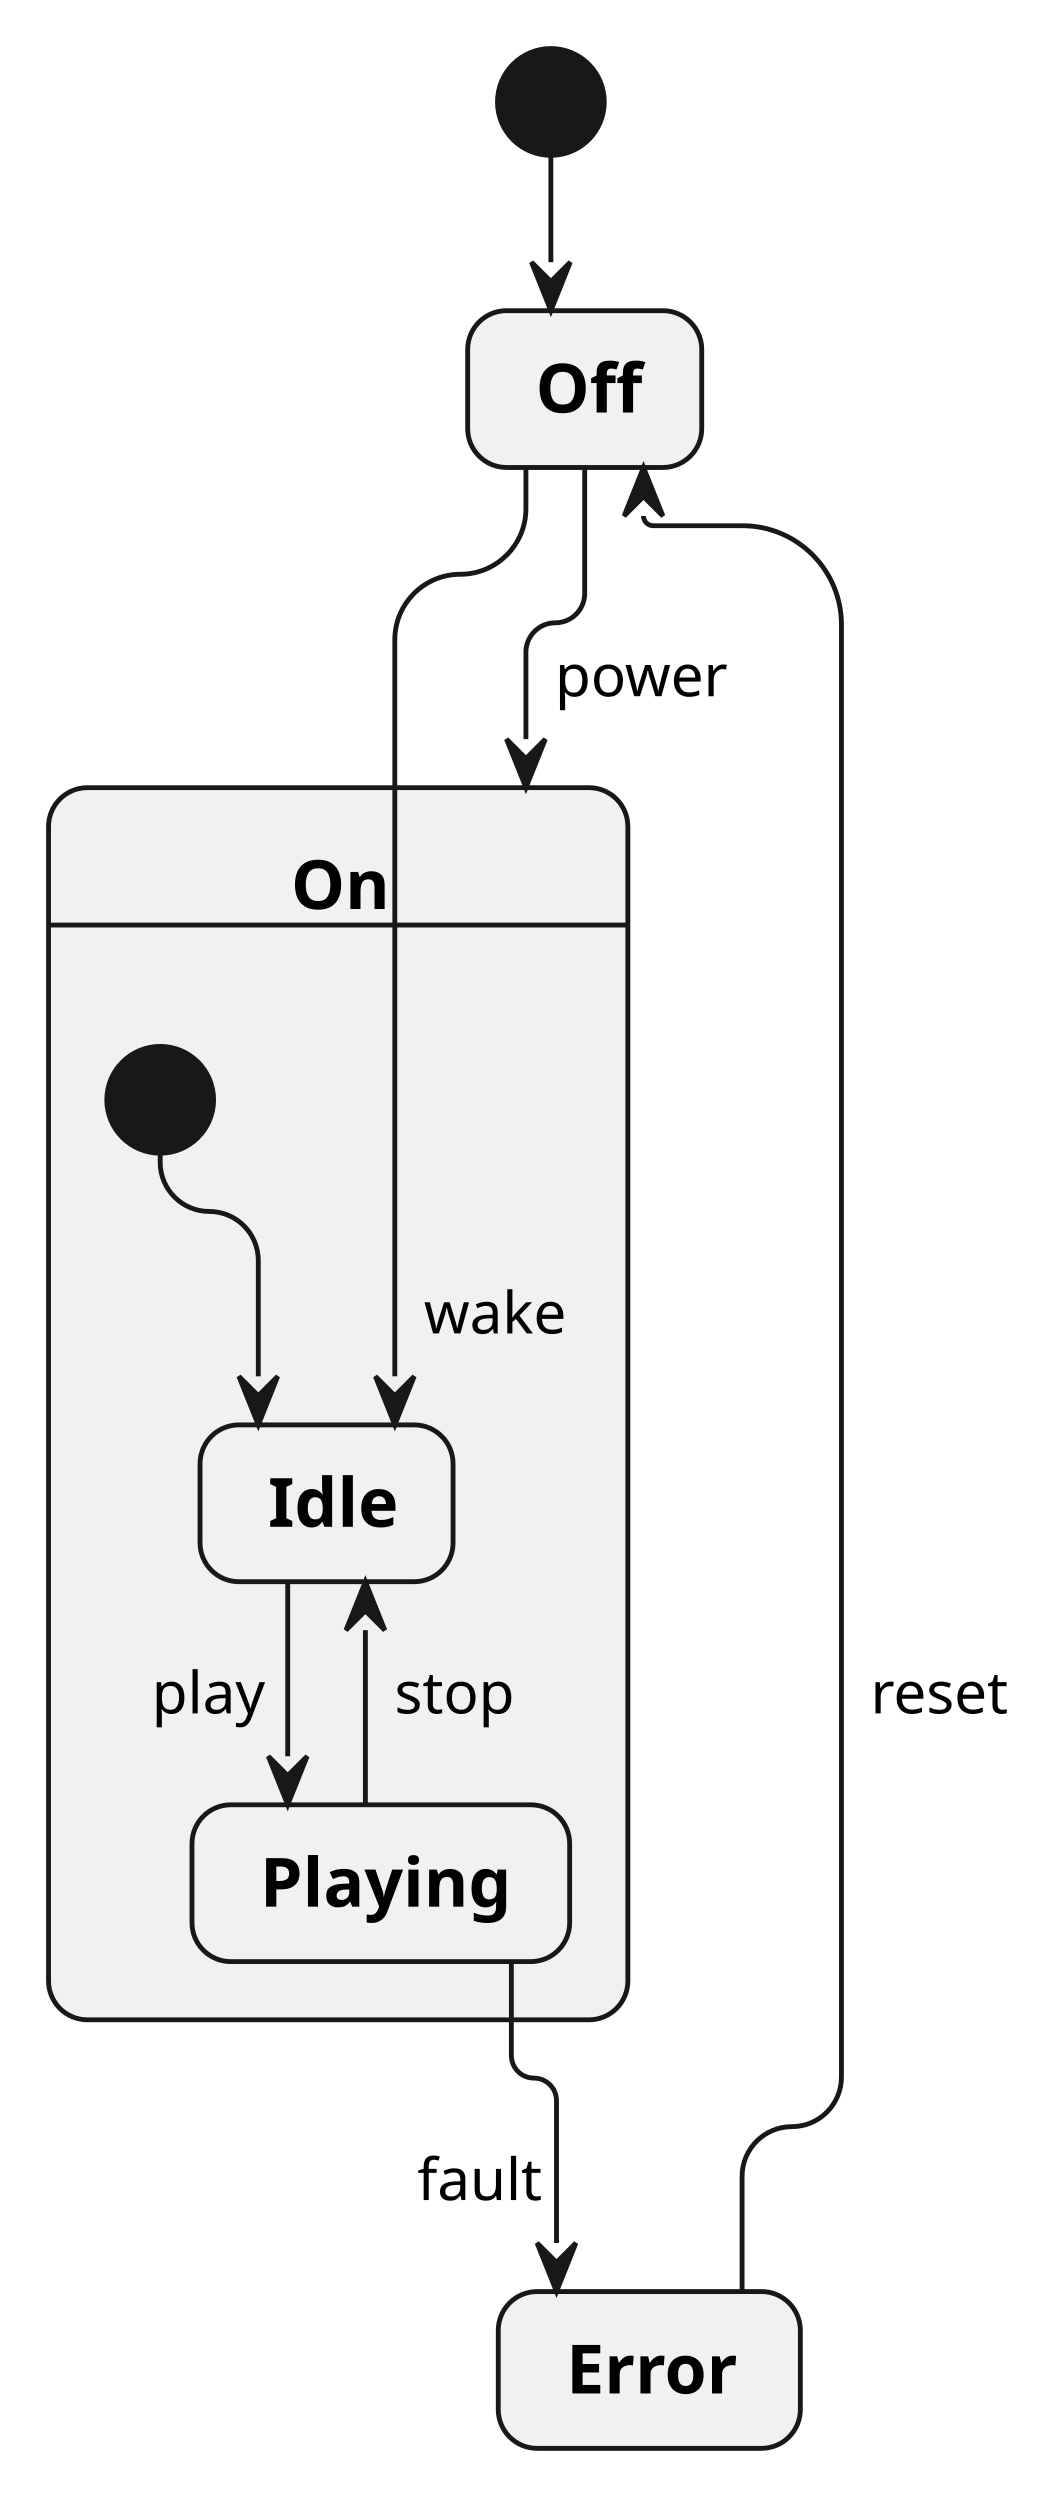
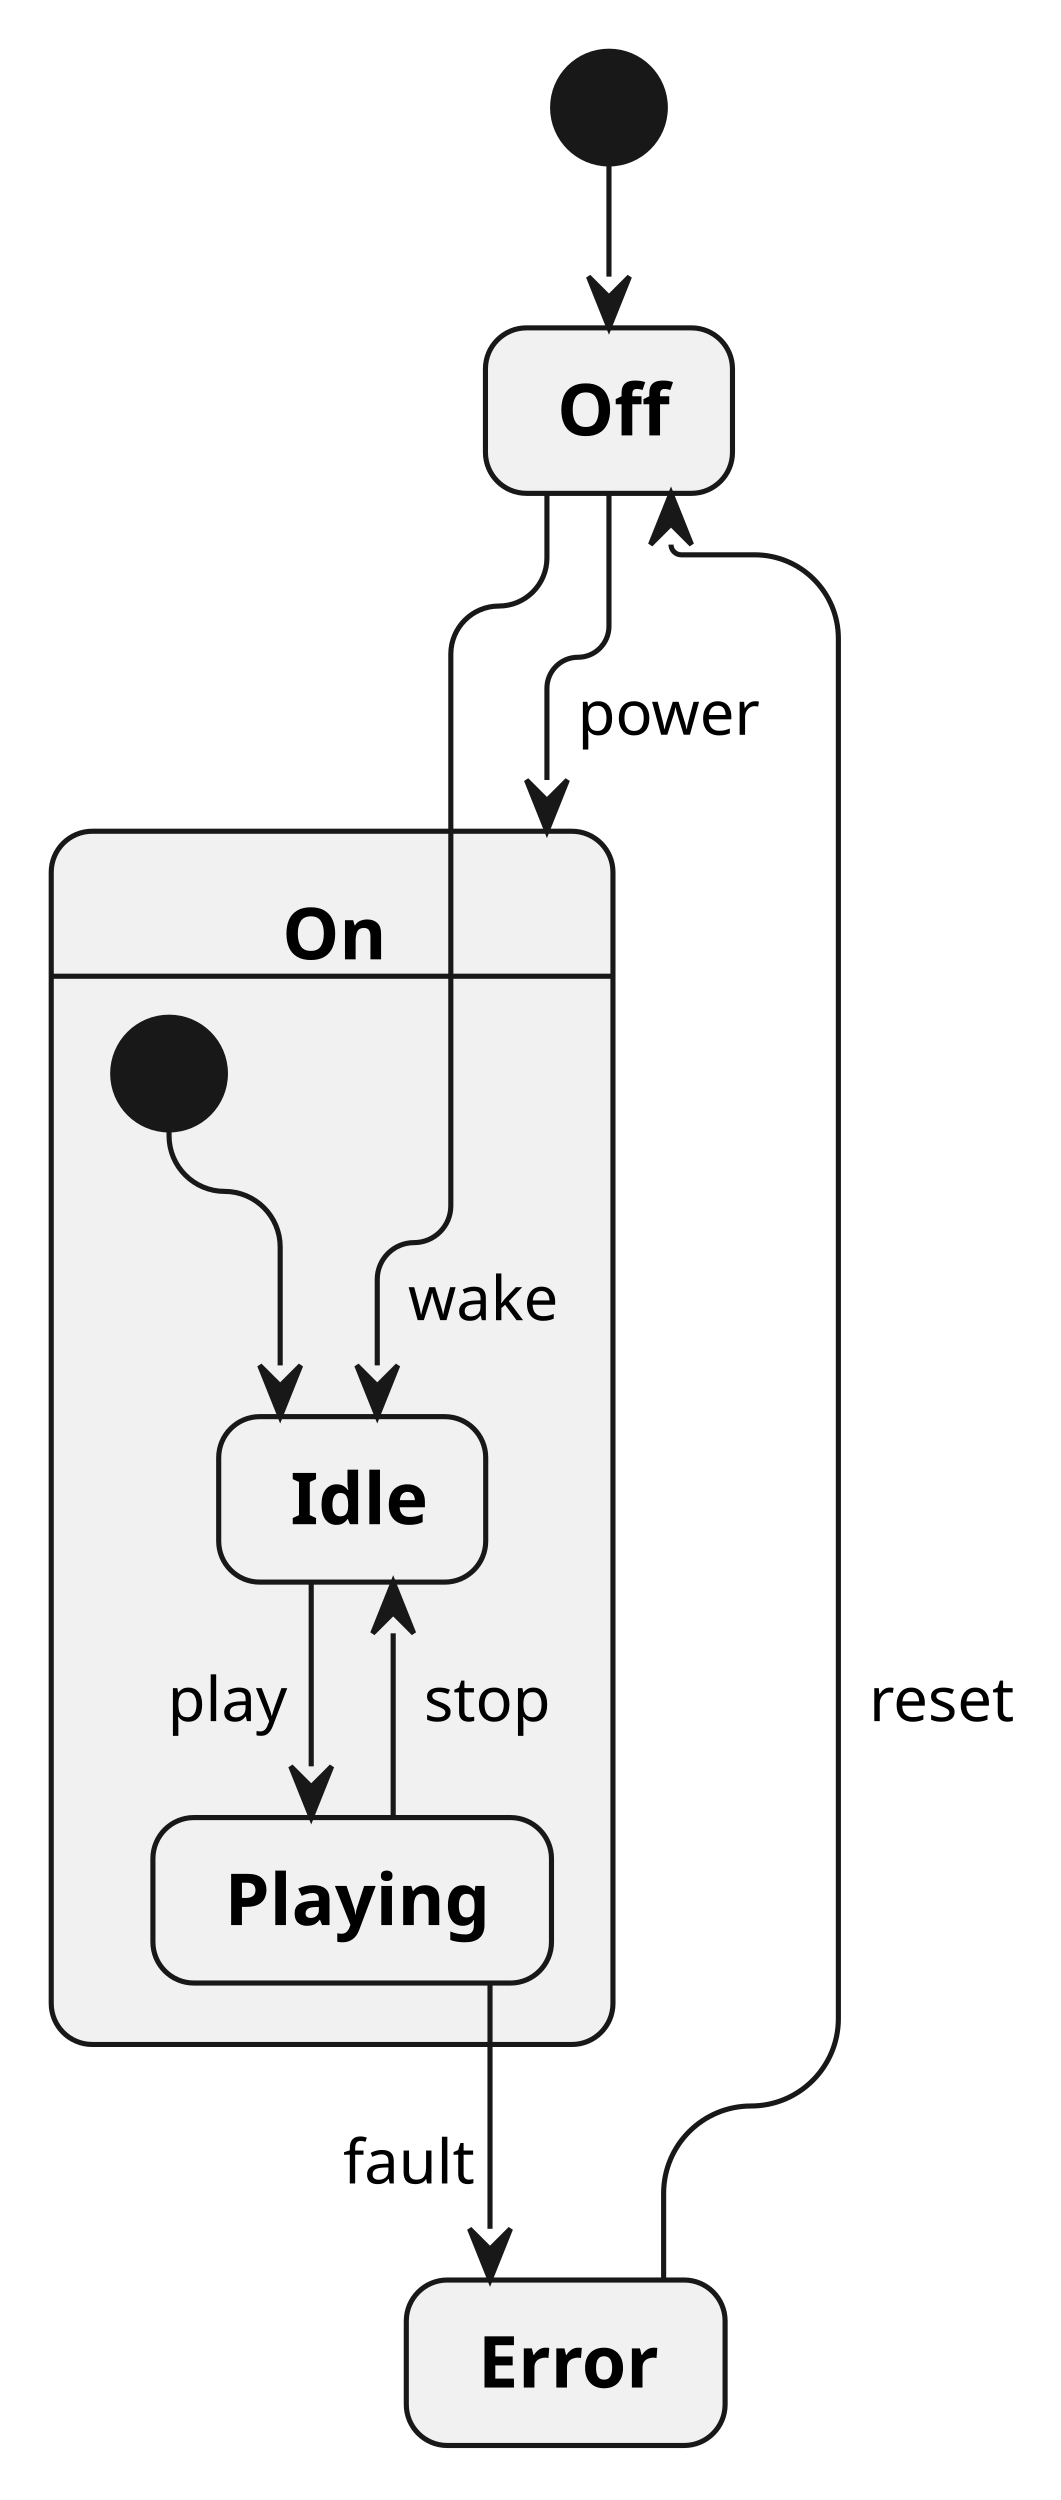
- <svg xmlns="http://www.w3.org/2000/svg" width="217" height="515" viewBox="0 0 217 515">
+ <svg xmlns="http://www.w3.org/2000/svg" width="207" height="488" viewBox="0 0 207 488">
  <g transform="translate(10,10)">
    <g>
-       <ellipse cx="103.48" cy="11" rx="11" ry="11" fill="#181818" stroke="#181818" stroke-width="1" />
-       <rect x="86.34" y="54" width="48.22" height="32.3" rx="8" ry="8" fill="#F1F1F1" stroke="#181818" stroke-width="1" />
-       <rect x="0" y="152.26" width="119.34" height="253.82" rx="8" ry="8" fill="#F1F1F1" stroke="#181818" stroke-width="1" />
-       <line x1="0" y1="180.56" x2="119.34" y2="180.56" fill="none" stroke="#181818" stroke-width="1" />
-       <ellipse cx="23" cy="216.56" rx="11" ry="11" fill="#181818" stroke="#181818" stroke-width="1" />
-       <rect x="31.21" y="283.53" width="52.12" height="32.3" rx="8" ry="8" fill="#F1F1F1" stroke="#181818" stroke-width="1" />
-       <rect x="29.55" y="361.79" width="77.8" height="32.3" rx="8" ry="8" fill="#F1F1F1" stroke="#181818" stroke-width="1" />
-       <rect x="92.64" y="462.06" width="62.23" height="32.3" rx="8" ry="8" fill="#F1F1F1" stroke="#181818" stroke-width="1" />
-       <polyline points="103.48,22 103.48,44" fill="none" stroke="#181818" stroke-width="1" />
-       <path d="M110.45,86.3 L110.45,112.24 C110.45,115.59 107.74,118.3 104.39,118.3 L104.39,118.3 C101.05,118.3 98.34,121.01 98.34,124.35 L98.34,142.26" fill="none" stroke="#181818" stroke-width="1" />
-       <path d="M142.87,462.06 L142.87,438.32 C142.87,432.67 147.46,428.09 153.11,428.09 L153.11,428.09 C158.76,428.09 163.34,423.51 163.34,417.85 L163.34,118.69 C163.34,107.43 154.21,98.3 142.95,98.3 L124.56,98.3 C123.45,98.3 122.56,97.4 122.56,96.3 L122.56,96.3" fill="none" stroke="#181818" stroke-width="1" />
-       <path d="M95.34,394.09 L95.34,413.44 C95.34,416.01 97.42,418.09 99.99,418.09 L99.99,418.09 C102.56,418.09 104.64,420.17 104.64,422.74 L104.64,452.06" fill="none" stroke="#181818" stroke-width="1" />
-       <path d="M98.34,86.3 L98.34,94.79 C98.34,102.25 92.29,108.3 84.84,108.3 L84.84,108.3 C77.38,108.3 71.33,114.34 71.33,121.8 L71.33,273.53" fill="none" stroke="#181818" stroke-width="1" />
-       <path d="M23,227.56 L23,229.45 C23,235.04 27.52,239.56 33.11,239.56 L33.11,239.56 C38.69,239.56 43.21,244.08 43.21,249.67 L43.21,273.53" fill="none" stroke="#181818" stroke-width="1" />
-       <polyline points="49.27,315.82 49.27,351.79" fill="none" stroke="#181818" stroke-width="1" />
-       <polyline points="65.27,361.79 65.27,325.82" fill="none" stroke="#181818" stroke-width="1" />
+       <ellipse cx="108.87" cy="11" rx="11" ry="11" fill="#181818" stroke="#181818" stroke-width="1" />
+       <rect x="84.76" y="54" width="48.22" height="32.3" rx="8" ry="8" fill="#F1F1F1" stroke="#181818" stroke-width="1" />
+       <rect x="0" y="152.26" width="109.65" height="236.82" rx="8" ry="8" fill="#F1F1F1" stroke="#181818" stroke-width="1" />
+       <line x1="0" y1="180.56" x2="109.65" y2="180.56" fill="none" stroke="#181818" stroke-width="1" />
+       <ellipse cx="23" cy="199.56" rx="11" ry="11" fill="#181818" stroke="#181818" stroke-width="1" />
+       <rect x="32.69" y="266.53" width="52.12" height="32.3" rx="8" ry="8" fill="#F1F1F1" stroke="#181818" stroke-width="1" />
+       <rect x="19.85" y="344.79" width="77.8" height="32.3" rx="8" ry="8" fill="#F1F1F1" stroke="#181818" stroke-width="1" />
+       <rect x="69.31" y="435.06" width="62.23" height="32.3" rx="8" ry="8" fill="#F1F1F1" stroke="#181818" stroke-width="1" />
+       <polyline points="108.87,22 108.87,44" fill="none" stroke="#181818" stroke-width="1" />
+       <path d="M108.87,86.3 L108.87,112.24 C108.87,115.59 106.16,118.3 102.81,118.3 L102.81,118.3 C99.47,118.3 96.76,121.01 96.76,124.35 L96.76,142.26" fill="none" stroke="#181818" stroke-width="1" />
+       <path d="M119.54,435.06 L119.54,418.14 C119.54,408.72 127.18,401.09 136.6,401.09 L136.6,401.09 C146.01,401.09 153.65,393.45 153.65,384.04 L153.65,114.63 C153.65,105.61 146.33,98.3 137.31,98.3 L122.98,98.3 C121.87,98.3 120.98,97.4 120.98,96.3 L120.98,96.3" fill="none" stroke="#181818" stroke-width="1" />
+       <polyline points="85.65,377.09 85.65,425.06" fill="none" stroke="#181818" stroke-width="1" />
+       <path d="M96.76,86.3 L96.76,98.92 C96.76,104.1 92.56,108.3 87.38,108.3 L87.38,108.3 C82.2,108.3 78,112.5 78,117.68 L78,225.38 C78,229.35 74.79,232.56 70.82,232.56 L70.82,232.56 C66.86,232.56 63.64,235.77 63.64,239.74 L63.64,256.53" fill="none" stroke="#181818" stroke-width="1" />
+       <path d="M23,210.56 L23,211.72 C23,217.7 27.86,222.56 33.84,222.56 L33.84,222.56 C39.83,222.56 44.69,227.42 44.69,233.4 L44.69,256.53" fill="none" stroke="#181818" stroke-width="1" />
+       <polyline points="50.75,298.82 50.75,334.79" fill="none" stroke="#181818" stroke-width="1" />
+       <polyline points="66.75,344.79 66.75,308.82" fill="none" stroke="#181818" stroke-width="1" />
    </g>
    <g>
      <text font-family="sans-serif" xml:space="preserve">
-         <tspan x="100.34" y="74.99" font-size="14" fill="#000000" font-weight="bold" textLength="20.22" lengthAdjust="spacing">Off</tspan>
+         <tspan x="98.76" y="74.99" font-size="14" fill="#000000" font-weight="bold" textLength="20.22" lengthAdjust="spacing">Off</tspan>
      </text>
      <text font-family="sans-serif" xml:space="preserve">
-         <tspan x="49.95" y="177.26" font-size="14" fill="#000000" font-weight="bold" textLength="19.45" lengthAdjust="spacing">On</tspan>
+         <tspan x="45.1" y="177.26" font-size="14" fill="#000000" font-weight="bold" textLength="19.45" lengthAdjust="spacing">On</tspan>
      </text>
      <text font-family="sans-serif" xml:space="preserve">
-         <tspan x="45.21" y="304.52" font-size="14" fill="#000000" font-weight="bold" textLength="24.12" lengthAdjust="spacing">Idle</tspan>
+         <tspan x="46.69" y="287.52" font-size="14" fill="#000000" font-weight="bold" textLength="24.12" lengthAdjust="spacing">Idle</tspan>
      </text>
      <text font-family="sans-serif" xml:space="preserve">
-         <tspan x="43.55" y="382.78" font-size="14" fill="#000000" font-weight="bold" textLength="49.8" lengthAdjust="spacing">Playing</tspan>
+         <tspan x="33.85" y="365.78" font-size="14" fill="#000000" font-weight="bold" textLength="49.8" lengthAdjust="spacing">Playing</tspan>
      </text>
      <text font-family="sans-serif" xml:space="preserve">
-         <tspan x="21.27" y="342.96" font-size="12" fill="#000000" textLength="22.01" lengthAdjust="spacing">play</tspan>
+         <tspan x="22.74" y="325.96" font-size="12" fill="#000000" textLength="22.01" lengthAdjust="spacing">play</tspan>
      </text>
      <text font-family="sans-serif" xml:space="preserve">
-         <tspan x="71.27" y="342.96" font-size="12" fill="#000000" textLength="22.68" lengthAdjust="spacing">stop</tspan>
+         <tspan x="72.75" y="325.96" font-size="12" fill="#000000" textLength="22.68" lengthAdjust="spacing">stop</tspan>
      </text>
      <text font-family="sans-serif" xml:space="preserve">
-         <tspan x="106.64" y="483.05" font-size="14" fill="#000000" font-weight="bold" textLength="34.23" lengthAdjust="spacing">Error</tspan>
+         <tspan x="83.31" y="456.05" font-size="14" fill="#000000" font-weight="bold" textLength="34.23" lengthAdjust="spacing">Error</tspan>
      </text>
      <text font-family="sans-serif" xml:space="preserve">
-         <tspan x="104.34" y="133.43" font-size="12" fill="#000000" textLength="32.68" lengthAdjust="spacing">power</tspan>
+         <tspan x="102.76" y="133.43" font-size="12" fill="#000000" textLength="32.68" lengthAdjust="spacing">power</tspan>
      </text>
      <text font-family="sans-serif" xml:space="preserve">
-         <tspan x="169.34" y="342.96" font-size="12" fill="#000000" textLength="26.68" lengthAdjust="spacing">reset</tspan>
+         <tspan x="159.65" y="325.96" font-size="12" fill="#000000" textLength="26.68" lengthAdjust="spacing">reset</tspan>
      </text>
      <text font-family="sans-serif" xml:space="preserve">
-         <tspan x="75.96" y="443.22" font-size="12" fill="#000000" textLength="22.68" lengthAdjust="spacing">fault</tspan>
+         <tspan x="56.97" y="416.22" font-size="12" fill="#000000" textLength="22.68" lengthAdjust="spacing">fault</tspan>
      </text>
      <text font-family="sans-serif" xml:space="preserve">
-         <tspan x="77.33" y="264.7" font-size="12" fill="#000000" textLength="28.01" lengthAdjust="spacing">wake</tspan>
+         <tspan x="69.64" y="247.7" font-size="12" fill="#000000" textLength="28.01" lengthAdjust="spacing">wake</tspan>
      </text>
-       <polygon points="99.48,44 103.48,54 107.48,44 103.48,48" fill="#181818" stroke="#181818" stroke-width="1" />
-       <polygon points="94.34,142.26 98.34,152.26 102.34,142.26 98.34,146.26" fill="#181818" stroke="#181818" stroke-width="1" />
-       <polygon points="126.56,96.3 122.56,86.3 118.56,96.3 122.56,92.3" fill="#181818" stroke="#181818" stroke-width="1" />
-       <polygon points="100.64,452.06 104.64,462.06 108.64,452.06 104.64,456.06" fill="#181818" stroke="#181818" stroke-width="1" />
-       <polygon points="67.33,273.53 71.33,283.53 75.33,273.53 71.33,277.53" fill="#181818" stroke="#181818" stroke-width="1" />
-       <polygon points="39.21,273.53 43.21,283.53 47.21,273.53 43.21,277.53" fill="#181818" stroke="#181818" stroke-width="1" />
-       <polygon points="45.27,351.79 49.27,361.79 53.27,351.79 49.27,355.79" fill="#181818" stroke="#181818" stroke-width="1" />
-       <polygon points="69.27,325.82 65.27,315.82 61.27,325.82 65.27,321.82" fill="#181818" stroke="#181818" stroke-width="1" />
+       <polygon points="104.87,44 108.87,54 112.87,44 108.87,48" fill="#181818" stroke="#181818" stroke-width="1" />
+       <polygon points="92.76,142.26 96.76,152.26 100.76,142.26 96.76,146.26" fill="#181818" stroke="#181818" stroke-width="1" />
+       <polygon points="124.98,96.3 120.98,86.3 116.98,96.3 120.98,92.3" fill="#181818" stroke="#181818" stroke-width="1" />
+       <polygon points="81.65,425.06 85.65,435.06 89.65,425.06 85.65,429.06" fill="#181818" stroke="#181818" stroke-width="1" />
+       <polygon points="59.64,256.53 63.64,266.53 67.64,256.53 63.64,260.53" fill="#181818" stroke="#181818" stroke-width="1" />
+       <polygon points="40.69,256.53 44.69,266.53 48.69,256.53 44.69,260.53" fill="#181818" stroke="#181818" stroke-width="1" />
+       <polygon points="46.75,334.79 50.75,344.79 54.75,334.79 50.75,338.79" fill="#181818" stroke="#181818" stroke-width="1" />
+       <polygon points="70.75,308.82 66.75,298.82 62.75,308.82 66.75,304.82" fill="#181818" stroke="#181818" stroke-width="1" />
    </g>
  </g>
</svg>
